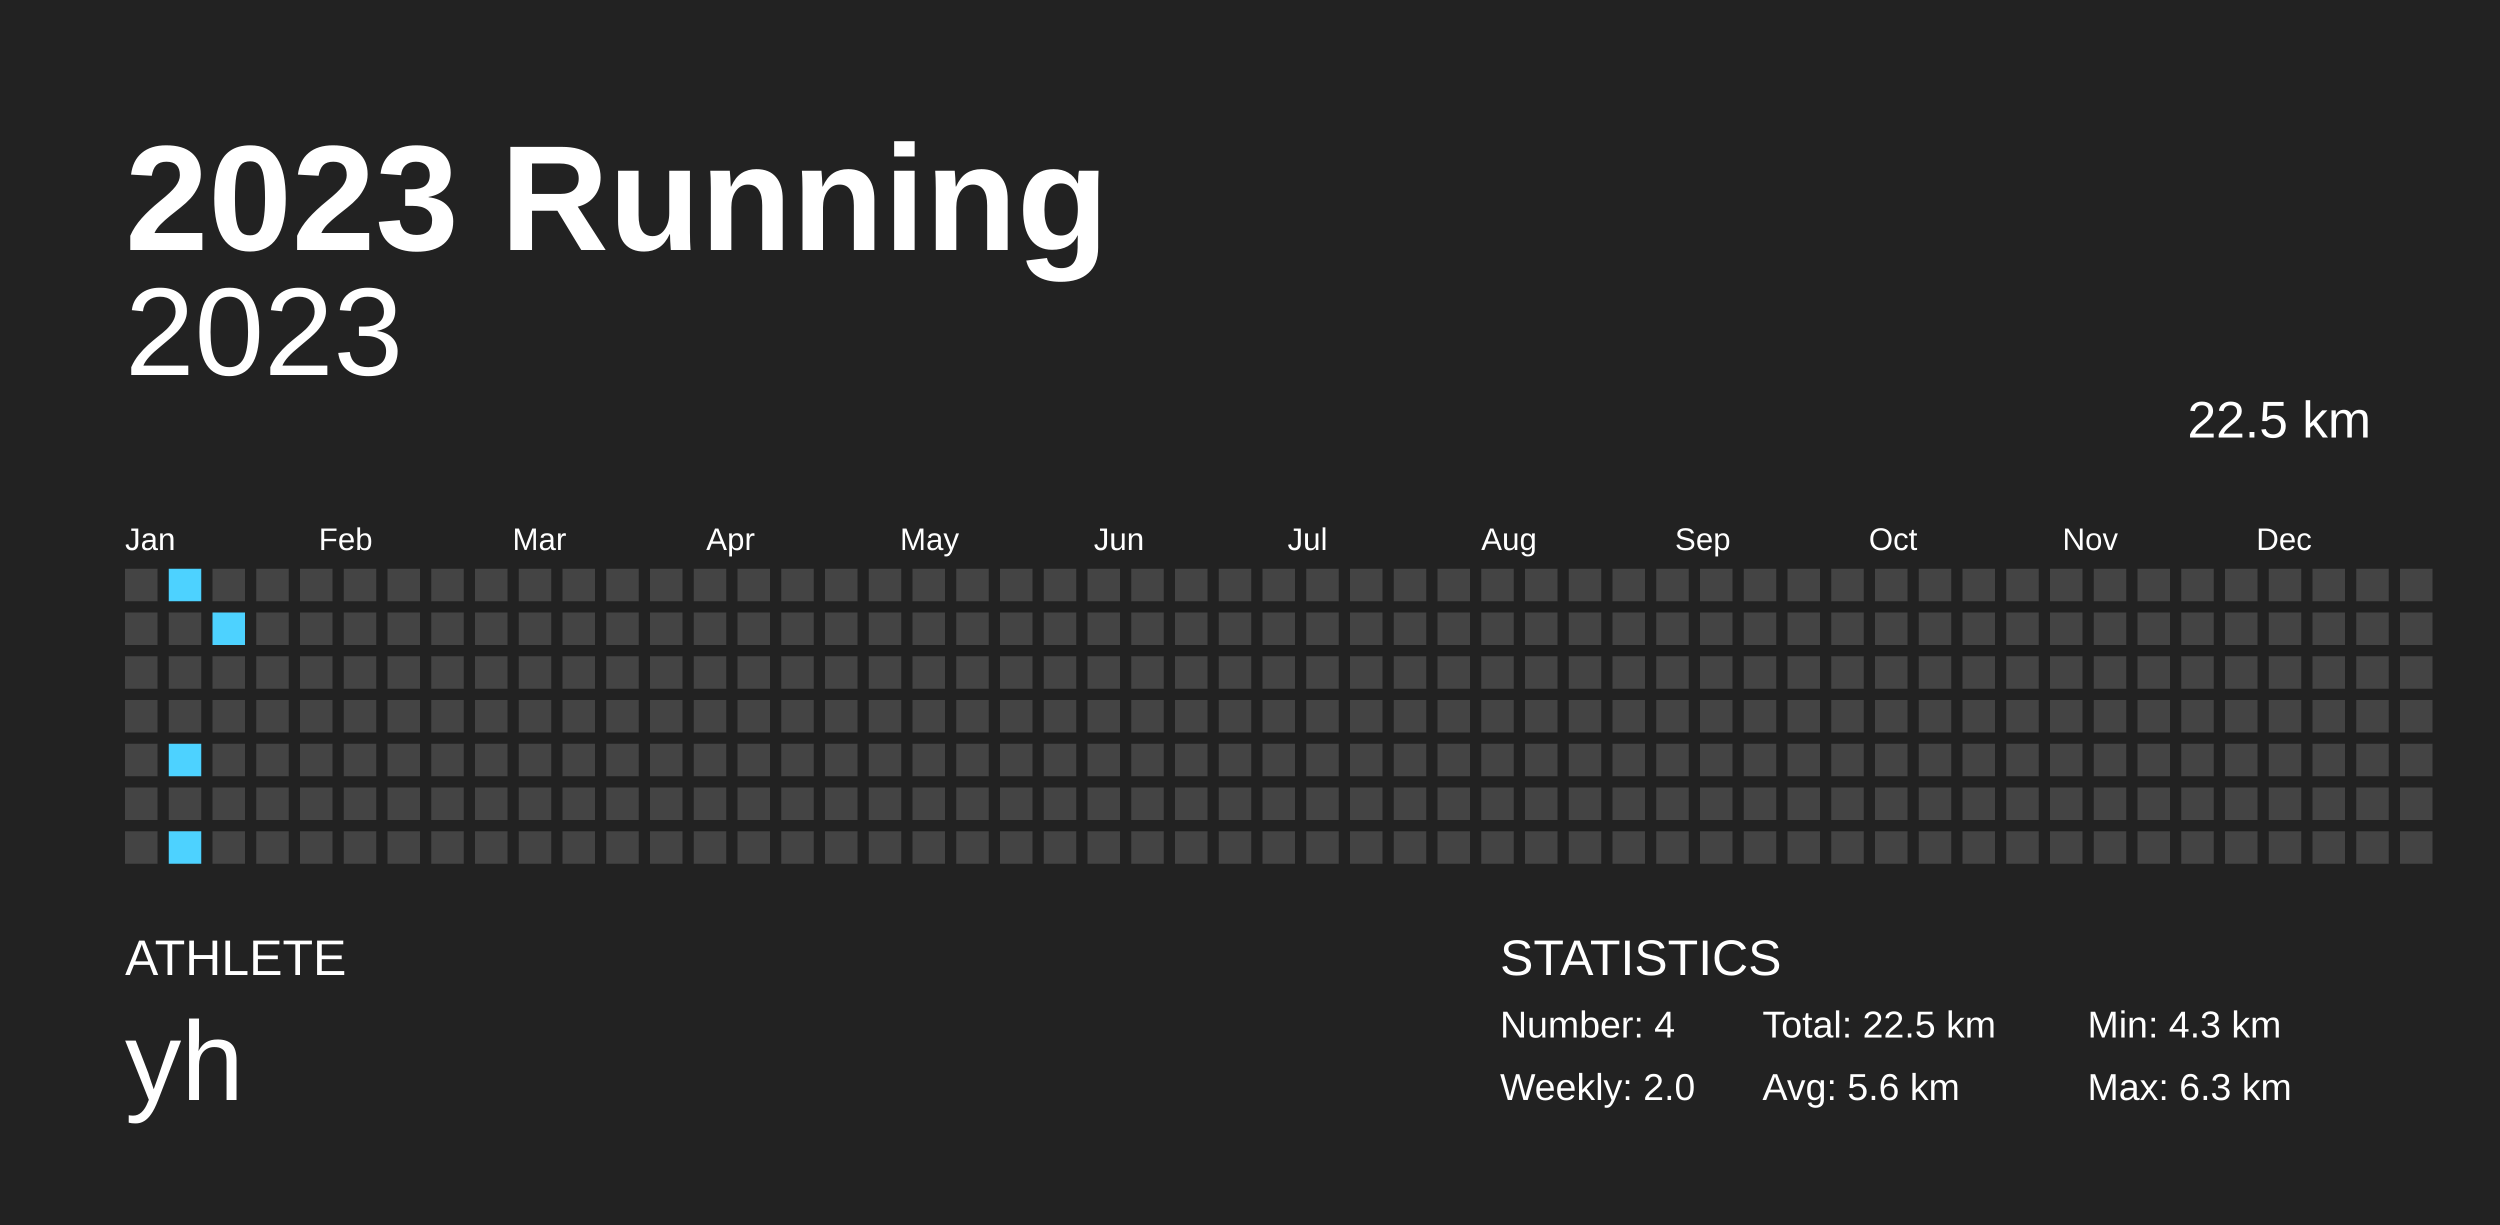
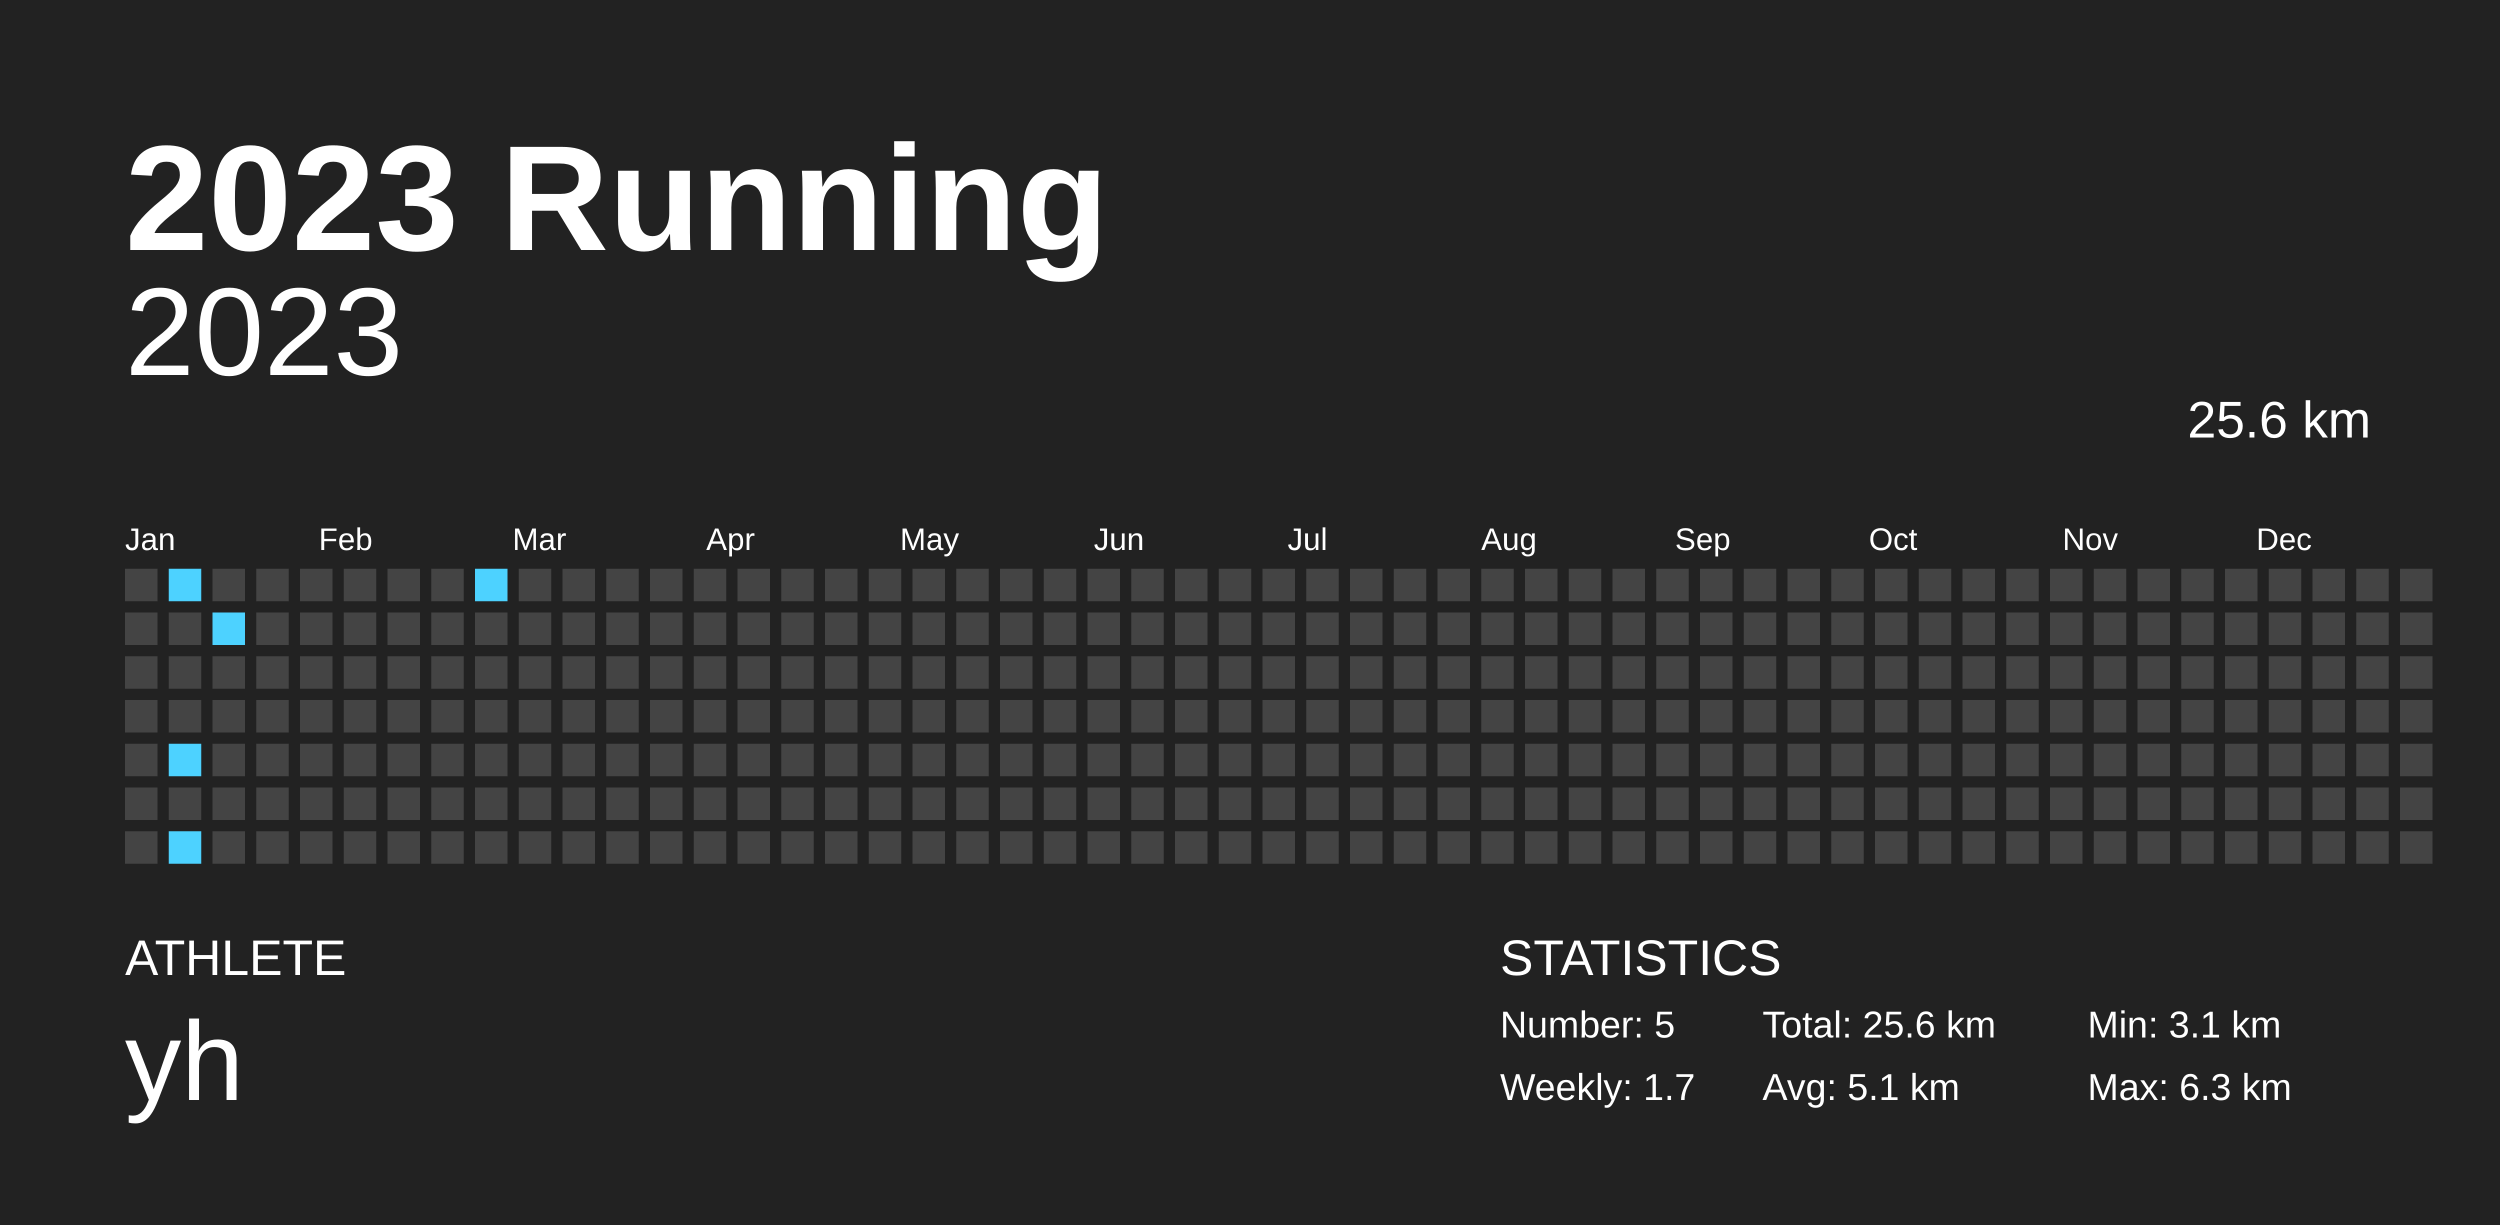
<svg xmlns="http://www.w3.org/2000/svg" baseProfile="full" height="98mm" version="1.1" viewBox="0,0,200,98" width="200mm">
  <defs />
  <rect fill="#222222" height="98" width="200" x="0" y="0" />
  <text fill="#FFFFFF" style="font-size:12px; font-family:Arial; font-weight:bold;" x="10" y="20">2023 Running</text>
  <text fill="#FFFFFF" style="font-size:4px; font-family:Arial" x="10" y="78">ATHLETE</text>
  <text fill="#FFFFFF" style="font-size:9px; font-family:Arial" x="10" y="88">yh</text>
  <text fill="#FFFFFF" style="font-size:4px; font-family:Arial" x="120" y="78">STATISTICS</text>
-   <text fill="#FFFFFF" style="font-size:3px; font-family:Arial" x="120" y="83">Number: 4</text>
-   <text fill="#FFFFFF" style="font-size:3px; font-family:Arial" x="120" y="88">Weekly: 2.0</text>
-   <text fill="#FFFFFF" style="font-size:3px; font-family:Arial" x="141" y="83">Total: 22.5 km</text>
-   <text fill="#FFFFFF" style="font-size:3px; font-family:Arial" x="141" y="88">Avg: 5.6 km</text>
-   <text fill="#FFFFFF" style="font-size:3px; font-family:Arial" x="167" y="83">Min: 4.3 km</text>
+   <text fill="#FFFFFF" style="font-size:3px; font-family:Arial" x="120" y="83">Number: 5</text>
+   <text fill="#FFFFFF" style="font-size:3px; font-family:Arial" x="120" y="88">Weekly: 1.7</text>
+   <text fill="#FFFFFF" style="font-size:3px; font-family:Arial" x="141" y="83">Total: 25.6 km</text>
+   <text fill="#FFFFFF" style="font-size:3px; font-family:Arial" x="141" y="88">Avg: 5.1 km</text>
+   <text fill="#FFFFFF" style="font-size:3px; font-family:Arial" x="167" y="83">Min: 3.1 km</text>
  <text fill="#FFFFFF" style="font-size:3px; font-family:Arial" x="167" y="88">Max: 6.3 km</text>
  <text alignment-baseline="hanging" fill="#FFFFFF" style="font-size:10.0px; font-family:Arial;" x="10" y="30">2023</text>
-   <text alignment-baseline="hanging" fill="#FFFFFF" style="font-size:4.125px; font-family:Arial;" x="175" y="35">22.5 km</text>
+   <text alignment-baseline="hanging" fill="#FFFFFF" style="font-size:4.125px; font-family:Arial;" x="175" y="35">25.6 km</text>
  <text fill="#FFFFFF" style="font-size:2.5px; font-family:Arial" x="10.0" y="44">Jan</text>
  <text fill="#FFFFFF" style="font-size:2.5px; font-family:Arial" x="25.5" y="44">Feb</text>
  <text fill="#FFFFFF" style="font-size:2.5px; font-family:Arial" x="41.0" y="44">Mar</text>
  <text fill="#FFFFFF" style="font-size:2.5px; font-family:Arial" x="56.5" y="44">Apr</text>
  <text fill="#FFFFFF" style="font-size:2.5px; font-family:Arial" x="72.0" y="44">May</text>
  <text fill="#FFFFFF" style="font-size:2.5px; font-family:Arial" x="87.5" y="44">Jun</text>
  <text fill="#FFFFFF" style="font-size:2.5px; font-family:Arial" x="103.0" y="44">Jul</text>
  <text fill="#FFFFFF" style="font-size:2.5px; font-family:Arial" x="118.5" y="44">Aug</text>
  <text fill="#FFFFFF" style="font-size:2.5px; font-family:Arial" x="134.0" y="44">Sep</text>
  <text fill="#FFFFFF" style="font-size:2.5px; font-family:Arial" x="149.5" y="44">Oct</text>
  <text fill="#FFFFFF" style="font-size:2.5px; font-family:Arial" x="165.0" y="44">Nov</text>
  <text fill="#FFFFFF" style="font-size:2.5px; font-family:Arial" x="180.5" y="44">Dec</text>
  <rect fill="#444444" height="2.6" width="2.6" x="10.0" y="45.5" />
  <rect fill="#444444" height="2.6" width="2.6" x="10.0" y="49.0" />
  <rect fill="#444444" height="2.6" width="2.6" x="10.0" y="52.5" />
  <rect fill="#444444" height="2.6" width="2.6" x="10.0" y="56.0" />
  <rect fill="#444444" height="2.6" width="2.6" x="10.0" y="59.5" />
  <rect fill="#444444" height="2.6" width="2.6" x="10.0" y="63.0" />
  <rect fill="#444444" height="2.6" width="2.6" x="10.0" y="66.5" />
  <rect fill="#4dd2ff" height="2.6" width="2.6" x="13.5" y="45.5" />
  <rect fill="#444444" height="2.6" width="2.6" x="13.5" y="49.0" />
  <rect fill="#444444" height="2.6" width="2.6" x="13.5" y="52.5" />
  <rect fill="#444444" height="2.6" width="2.6" x="13.5" y="56.0" />
  <rect fill="#4dd2ff" height="2.6" width="2.6" x="13.5" y="59.5" />
  <rect fill="#444444" height="2.6" width="2.6" x="13.5" y="63.0" />
  <rect fill="#4dd2ff" height="2.6" width="2.6" x="13.5" y="66.5" />
  <rect fill="#444444" height="2.6" width="2.6" x="17.0" y="45.5" />
  <rect fill="#4dd2ff" height="2.6" width="2.6" x="17.0" y="49.0" />
  <rect fill="#444444" height="2.6" width="2.6" x="17.0" y="52.5" />
  <rect fill="#444444" height="2.6" width="2.6" x="17.0" y="56.0" />
  <rect fill="#444444" height="2.6" width="2.6" x="17.0" y="59.5" />
  <rect fill="#444444" height="2.6" width="2.6" x="17.0" y="63.0" />
  <rect fill="#444444" height="2.6" width="2.6" x="17.0" y="66.5" />
  <rect fill="#444444" height="2.6" width="2.6" x="20.5" y="45.5" />
  <rect fill="#444444" height="2.6" width="2.6" x="20.5" y="49.0" />
  <rect fill="#444444" height="2.6" width="2.6" x="20.5" y="52.5" />
  <rect fill="#444444" height="2.6" width="2.6" x="20.5" y="56.0" />
  <rect fill="#444444" height="2.6" width="2.6" x="20.5" y="59.5" />
  <rect fill="#444444" height="2.6" width="2.6" x="20.5" y="63.0" />
  <rect fill="#444444" height="2.6" width="2.6" x="20.5" y="66.5" />
  <rect fill="#444444" height="2.6" width="2.6" x="24.0" y="45.5" />
  <rect fill="#444444" height="2.6" width="2.6" x="24.0" y="49.0" />
  <rect fill="#444444" height="2.6" width="2.6" x="24.0" y="52.5" />
  <rect fill="#444444" height="2.6" width="2.6" x="24.0" y="56.0" />
  <rect fill="#444444" height="2.6" width="2.6" x="24.0" y="59.5" />
  <rect fill="#444444" height="2.6" width="2.6" x="24.0" y="63.0" />
  <rect fill="#444444" height="2.6" width="2.6" x="24.0" y="66.5" />
  <rect fill="#444444" height="2.6" width="2.6" x="27.5" y="45.5" />
  <rect fill="#444444" height="2.6" width="2.6" x="27.5" y="49.0" />
  <rect fill="#444444" height="2.6" width="2.6" x="27.5" y="52.5" />
  <rect fill="#444444" height="2.6" width="2.6" x="27.5" y="56.0" />
  <rect fill="#444444" height="2.6" width="2.6" x="27.5" y="59.5" />
  <rect fill="#444444" height="2.6" width="2.6" x="27.5" y="63.0" />
  <rect fill="#444444" height="2.6" width="2.6" x="27.5" y="66.5" />
  <rect fill="#444444" height="2.6" width="2.6" x="31.0" y="45.5" />
  <rect fill="#444444" height="2.6" width="2.6" x="31.0" y="49.0" />
  <rect fill="#444444" height="2.6" width="2.6" x="31.0" y="52.5" />
  <rect fill="#444444" height="2.6" width="2.6" x="31.0" y="56.0" />
  <rect fill="#444444" height="2.6" width="2.6" x="31.0" y="59.5" />
  <rect fill="#444444" height="2.6" width="2.6" x="31.0" y="63.0" />
  <rect fill="#444444" height="2.6" width="2.6" x="31.0" y="66.5" />
  <rect fill="#444444" height="2.6" width="2.6" x="34.5" y="45.5" />
  <rect fill="#444444" height="2.6" width="2.6" x="34.5" y="49.0" />
  <rect fill="#444444" height="2.6" width="2.6" x="34.5" y="52.5" />
  <rect fill="#444444" height="2.6" width="2.6" x="34.5" y="56.0" />
  <rect fill="#444444" height="2.6" width="2.6" x="34.5" y="59.5" />
  <rect fill="#444444" height="2.6" width="2.6" x="34.5" y="63.0" />
  <rect fill="#444444" height="2.6" width="2.6" x="34.5" y="66.5" />
-   <rect fill="#444444" height="2.6" width="2.6" x="38.0" y="45.5" />
+   <rect fill="#4dd2ff" height="2.6" width="2.6" x="38.0" y="45.5" />
  <rect fill="#444444" height="2.6" width="2.6" x="38.0" y="49.0" />
  <rect fill="#444444" height="2.6" width="2.6" x="38.0" y="52.5" />
  <rect fill="#444444" height="2.6" width="2.6" x="38.0" y="56.0" />
  <rect fill="#444444" height="2.6" width="2.6" x="38.0" y="59.5" />
  <rect fill="#444444" height="2.6" width="2.6" x="38.0" y="63.0" />
  <rect fill="#444444" height="2.6" width="2.6" x="38.0" y="66.5" />
  <rect fill="#444444" height="2.6" width="2.6" x="41.5" y="45.5" />
  <rect fill="#444444" height="2.6" width="2.6" x="41.5" y="49.0" />
  <rect fill="#444444" height="2.6" width="2.6" x="41.5" y="52.5" />
  <rect fill="#444444" height="2.6" width="2.6" x="41.5" y="56.0" />
  <rect fill="#444444" height="2.6" width="2.6" x="41.5" y="59.5" />
  <rect fill="#444444" height="2.6" width="2.6" x="41.5" y="63.0" />
  <rect fill="#444444" height="2.6" width="2.6" x="41.5" y="66.5" />
  <rect fill="#444444" height="2.6" width="2.6" x="45.0" y="45.5" />
  <rect fill="#444444" height="2.6" width="2.6" x="45.0" y="49.0" />
  <rect fill="#444444" height="2.6" width="2.6" x="45.0" y="52.5" />
  <rect fill="#444444" height="2.6" width="2.6" x="45.0" y="56.0" />
  <rect fill="#444444" height="2.6" width="2.6" x="45.0" y="59.5" />
  <rect fill="#444444" height="2.6" width="2.6" x="45.0" y="63.0" />
  <rect fill="#444444" height="2.6" width="2.6" x="45.0" y="66.5" />
  <rect fill="#444444" height="2.6" width="2.6" x="48.5" y="45.5" />
  <rect fill="#444444" height="2.6" width="2.6" x="48.5" y="49.0" />
  <rect fill="#444444" height="2.6" width="2.6" x="48.5" y="52.5" />
  <rect fill="#444444" height="2.6" width="2.6" x="48.5" y="56.0" />
  <rect fill="#444444" height="2.6" width="2.6" x="48.5" y="59.5" />
  <rect fill="#444444" height="2.6" width="2.6" x="48.5" y="63.0" />
  <rect fill="#444444" height="2.6" width="2.6" x="48.5" y="66.5" />
  <rect fill="#444444" height="2.6" width="2.6" x="52.0" y="45.5" />
  <rect fill="#444444" height="2.6" width="2.6" x="52.0" y="49.0" />
  <rect fill="#444444" height="2.6" width="2.6" x="52.0" y="52.5" />
  <rect fill="#444444" height="2.6" width="2.6" x="52.0" y="56.0" />
  <rect fill="#444444" height="2.6" width="2.6" x="52.0" y="59.5" />
  <rect fill="#444444" height="2.6" width="2.6" x="52.0" y="63.0" />
  <rect fill="#444444" height="2.6" width="2.6" x="52.0" y="66.5" />
  <rect fill="#444444" height="2.6" width="2.6" x="55.5" y="45.5" />
  <rect fill="#444444" height="2.6" width="2.6" x="55.5" y="49.0" />
  <rect fill="#444444" height="2.6" width="2.6" x="55.5" y="52.5" />
  <rect fill="#444444" height="2.6" width="2.6" x="55.5" y="56.0" />
  <rect fill="#444444" height="2.6" width="2.6" x="55.5" y="59.5" />
  <rect fill="#444444" height="2.6" width="2.6" x="55.5" y="63.0" />
  <rect fill="#444444" height="2.6" width="2.6" x="55.5" y="66.5" />
  <rect fill="#444444" height="2.6" width="2.6" x="59.0" y="45.5" />
  <rect fill="#444444" height="2.6" width="2.6" x="59.0" y="49.0" />
  <rect fill="#444444" height="2.6" width="2.6" x="59.0" y="52.5" />
  <rect fill="#444444" height="2.6" width="2.6" x="59.0" y="56.0" />
  <rect fill="#444444" height="2.6" width="2.6" x="59.0" y="59.5" />
  <rect fill="#444444" height="2.6" width="2.6" x="59.0" y="63.0" />
  <rect fill="#444444" height="2.6" width="2.6" x="59.0" y="66.5" />
  <rect fill="#444444" height="2.6" width="2.6" x="62.5" y="45.5" />
  <rect fill="#444444" height="2.6" width="2.6" x="62.5" y="49.0" />
  <rect fill="#444444" height="2.6" width="2.6" x="62.5" y="52.5" />
  <rect fill="#444444" height="2.6" width="2.6" x="62.5" y="56.0" />
  <rect fill="#444444" height="2.6" width="2.6" x="62.5" y="59.5" />
  <rect fill="#444444" height="2.6" width="2.6" x="62.5" y="63.0" />
  <rect fill="#444444" height="2.6" width="2.6" x="62.5" y="66.5" />
  <rect fill="#444444" height="2.6" width="2.6" x="66.0" y="45.5" />
  <rect fill="#444444" height="2.6" width="2.6" x="66.0" y="49.0" />
  <rect fill="#444444" height="2.6" width="2.6" x="66.0" y="52.5" />
  <rect fill="#444444" height="2.6" width="2.6" x="66.0" y="56.0" />
  <rect fill="#444444" height="2.6" width="2.6" x="66.0" y="59.5" />
  <rect fill="#444444" height="2.6" width="2.6" x="66.0" y="63.0" />
  <rect fill="#444444" height="2.6" width="2.6" x="66.0" y="66.5" />
  <rect fill="#444444" height="2.6" width="2.6" x="69.5" y="45.5" />
  <rect fill="#444444" height="2.6" width="2.6" x="69.5" y="49.0" />
  <rect fill="#444444" height="2.6" width="2.6" x="69.5" y="52.5" />
  <rect fill="#444444" height="2.6" width="2.6" x="69.5" y="56.0" />
  <rect fill="#444444" height="2.6" width="2.6" x="69.5" y="59.5" />
  <rect fill="#444444" height="2.6" width="2.6" x="69.5" y="63.0" />
  <rect fill="#444444" height="2.6" width="2.6" x="69.5" y="66.5" />
  <rect fill="#444444" height="2.6" width="2.6" x="73.0" y="45.5" />
  <rect fill="#444444" height="2.6" width="2.6" x="73.0" y="49.0" />
  <rect fill="#444444" height="2.6" width="2.6" x="73.0" y="52.5" />
  <rect fill="#444444" height="2.6" width="2.6" x="73.0" y="56.0" />
  <rect fill="#444444" height="2.6" width="2.6" x="73.0" y="59.5" />
  <rect fill="#444444" height="2.6" width="2.6" x="73.0" y="63.0" />
  <rect fill="#444444" height="2.6" width="2.6" x="73.0" y="66.5" />
  <rect fill="#444444" height="2.6" width="2.6" x="76.5" y="45.5" />
  <rect fill="#444444" height="2.6" width="2.6" x="76.5" y="49.0" />
  <rect fill="#444444" height="2.6" width="2.6" x="76.5" y="52.5" />
  <rect fill="#444444" height="2.6" width="2.6" x="76.5" y="56.0" />
  <rect fill="#444444" height="2.6" width="2.6" x="76.5" y="59.5" />
  <rect fill="#444444" height="2.6" width="2.6" x="76.5" y="63.0" />
  <rect fill="#444444" height="2.6" width="2.6" x="76.5" y="66.5" />
  <rect fill="#444444" height="2.6" width="2.6" x="80.0" y="45.5" />
  <rect fill="#444444" height="2.6" width="2.6" x="80.0" y="49.0" />
  <rect fill="#444444" height="2.6" width="2.6" x="80.0" y="52.5" />
  <rect fill="#444444" height="2.6" width="2.6" x="80.0" y="56.0" />
  <rect fill="#444444" height="2.6" width="2.6" x="80.0" y="59.5" />
  <rect fill="#444444" height="2.6" width="2.6" x="80.0" y="63.0" />
  <rect fill="#444444" height="2.6" width="2.6" x="80.0" y="66.5" />
  <rect fill="#444444" height="2.6" width="2.6" x="83.5" y="45.5" />
  <rect fill="#444444" height="2.6" width="2.6" x="83.5" y="49.0" />
  <rect fill="#444444" height="2.6" width="2.6" x="83.5" y="52.5" />
  <rect fill="#444444" height="2.6" width="2.6" x="83.5" y="56.0" />
  <rect fill="#444444" height="2.6" width="2.6" x="83.5" y="59.5" />
  <rect fill="#444444" height="2.6" width="2.6" x="83.5" y="63.0" />
  <rect fill="#444444" height="2.6" width="2.6" x="83.5" y="66.5" />
  <rect fill="#444444" height="2.6" width="2.6" x="87.0" y="45.5" />
  <rect fill="#444444" height="2.6" width="2.6" x="87.0" y="49.0" />
  <rect fill="#444444" height="2.6" width="2.6" x="87.0" y="52.5" />
  <rect fill="#444444" height="2.6" width="2.6" x="87.0" y="56.0" />
  <rect fill="#444444" height="2.6" width="2.6" x="87.0" y="59.5" />
  <rect fill="#444444" height="2.6" width="2.6" x="87.0" y="63.0" />
  <rect fill="#444444" height="2.6" width="2.6" x="87.0" y="66.5" />
  <rect fill="#444444" height="2.6" width="2.6" x="90.5" y="45.5" />
  <rect fill="#444444" height="2.6" width="2.6" x="90.5" y="49.0" />
  <rect fill="#444444" height="2.6" width="2.6" x="90.5" y="52.5" />
  <rect fill="#444444" height="2.6" width="2.6" x="90.5" y="56.0" />
  <rect fill="#444444" height="2.6" width="2.6" x="90.5" y="59.5" />
  <rect fill="#444444" height="2.6" width="2.6" x="90.5" y="63.0" />
  <rect fill="#444444" height="2.6" width="2.6" x="90.5" y="66.5" />
  <rect fill="#444444" height="2.6" width="2.6" x="94.0" y="45.5" />
  <rect fill="#444444" height="2.6" width="2.6" x="94.0" y="49.0" />
  <rect fill="#444444" height="2.6" width="2.6" x="94.0" y="52.5" />
  <rect fill="#444444" height="2.6" width="2.6" x="94.0" y="56.0" />
  <rect fill="#444444" height="2.6" width="2.6" x="94.0" y="59.5" />
  <rect fill="#444444" height="2.6" width="2.6" x="94.0" y="63.0" />
  <rect fill="#444444" height="2.6" width="2.6" x="94.0" y="66.5" />
  <rect fill="#444444" height="2.6" width="2.6" x="97.5" y="45.5" />
  <rect fill="#444444" height="2.6" width="2.6" x="97.5" y="49.0" />
  <rect fill="#444444" height="2.6" width="2.6" x="97.5" y="52.5" />
  <rect fill="#444444" height="2.6" width="2.6" x="97.5" y="56.0" />
  <rect fill="#444444" height="2.6" width="2.6" x="97.5" y="59.5" />
  <rect fill="#444444" height="2.6" width="2.6" x="97.5" y="63.0" />
  <rect fill="#444444" height="2.6" width="2.6" x="97.5" y="66.5" />
  <rect fill="#444444" height="2.6" width="2.6" x="101.0" y="45.5" />
  <rect fill="#444444" height="2.6" width="2.6" x="101.0" y="49.0" />
  <rect fill="#444444" height="2.6" width="2.6" x="101.0" y="52.5" />
  <rect fill="#444444" height="2.6" width="2.6" x="101.0" y="56.0" />
  <rect fill="#444444" height="2.6" width="2.6" x="101.0" y="59.5" />
  <rect fill="#444444" height="2.6" width="2.6" x="101.0" y="63.0" />
  <rect fill="#444444" height="2.6" width="2.6" x="101.0" y="66.5" />
  <rect fill="#444444" height="2.6" width="2.6" x="104.5" y="45.5" />
  <rect fill="#444444" height="2.6" width="2.6" x="104.5" y="49.0" />
  <rect fill="#444444" height="2.6" width="2.6" x="104.5" y="52.5" />
  <rect fill="#444444" height="2.6" width="2.6" x="104.5" y="56.0" />
  <rect fill="#444444" height="2.6" width="2.6" x="104.5" y="59.5" />
  <rect fill="#444444" height="2.6" width="2.6" x="104.5" y="63.0" />
  <rect fill="#444444" height="2.6" width="2.6" x="104.5" y="66.5" />
  <rect fill="#444444" height="2.6" width="2.6" x="108.0" y="45.5" />
  <rect fill="#444444" height="2.6" width="2.6" x="108.0" y="49.0" />
  <rect fill="#444444" height="2.6" width="2.6" x="108.0" y="52.5" />
  <rect fill="#444444" height="2.6" width="2.6" x="108.0" y="56.0" />
  <rect fill="#444444" height="2.6" width="2.6" x="108.0" y="59.5" />
  <rect fill="#444444" height="2.6" width="2.6" x="108.0" y="63.0" />
  <rect fill="#444444" height="2.6" width="2.6" x="108.0" y="66.5" />
  <rect fill="#444444" height="2.6" width="2.6" x="111.5" y="45.5" />
  <rect fill="#444444" height="2.6" width="2.6" x="111.5" y="49.0" />
  <rect fill="#444444" height="2.6" width="2.6" x="111.5" y="52.5" />
  <rect fill="#444444" height="2.6" width="2.6" x="111.5" y="56.0" />
  <rect fill="#444444" height="2.6" width="2.6" x="111.5" y="59.5" />
  <rect fill="#444444" height="2.6" width="2.6" x="111.5" y="63.0" />
  <rect fill="#444444" height="2.6" width="2.6" x="111.5" y="66.5" />
  <rect fill="#444444" height="2.6" width="2.6" x="115.0" y="45.5" />
  <rect fill="#444444" height="2.6" width="2.6" x="115.0" y="49.0" />
  <rect fill="#444444" height="2.6" width="2.6" x="115.0" y="52.5" />
  <rect fill="#444444" height="2.6" width="2.6" x="115.0" y="56.0" />
  <rect fill="#444444" height="2.6" width="2.6" x="115.0" y="59.5" />
  <rect fill="#444444" height="2.6" width="2.6" x="115.0" y="63.0" />
  <rect fill="#444444" height="2.6" width="2.6" x="115.0" y="66.5" />
  <rect fill="#444444" height="2.6" width="2.6" x="118.5" y="45.5" />
  <rect fill="#444444" height="2.6" width="2.6" x="118.5" y="49.0" />
  <rect fill="#444444" height="2.6" width="2.6" x="118.5" y="52.5" />
  <rect fill="#444444" height="2.6" width="2.6" x="118.5" y="56.0" />
  <rect fill="#444444" height="2.6" width="2.6" x="118.5" y="59.5" />
  <rect fill="#444444" height="2.6" width="2.6" x="118.5" y="63.0" />
  <rect fill="#444444" height="2.6" width="2.6" x="118.5" y="66.5" />
  <rect fill="#444444" height="2.6" width="2.6" x="122.0" y="45.5" />
  <rect fill="#444444" height="2.6" width="2.6" x="122.0" y="49.0" />
  <rect fill="#444444" height="2.6" width="2.6" x="122.0" y="52.5" />
  <rect fill="#444444" height="2.6" width="2.6" x="122.0" y="56.0" />
  <rect fill="#444444" height="2.6" width="2.6" x="122.0" y="59.5" />
  <rect fill="#444444" height="2.6" width="2.6" x="122.0" y="63.0" />
  <rect fill="#444444" height="2.6" width="2.6" x="122.0" y="66.5" />
  <rect fill="#444444" height="2.6" width="2.6" x="125.5" y="45.5" />
  <rect fill="#444444" height="2.6" width="2.6" x="125.5" y="49.0" />
  <rect fill="#444444" height="2.6" width="2.6" x="125.5" y="52.5" />
  <rect fill="#444444" height="2.6" width="2.6" x="125.5" y="56.0" />
  <rect fill="#444444" height="2.6" width="2.6" x="125.5" y="59.5" />
  <rect fill="#444444" height="2.6" width="2.6" x="125.5" y="63.0" />
  <rect fill="#444444" height="2.6" width="2.6" x="125.5" y="66.5" />
  <rect fill="#444444" height="2.6" width="2.6" x="129.0" y="45.5" />
  <rect fill="#444444" height="2.6" width="2.6" x="129.0" y="49.0" />
  <rect fill="#444444" height="2.6" width="2.6" x="129.0" y="52.5" />
  <rect fill="#444444" height="2.6" width="2.6" x="129.0" y="56.0" />
  <rect fill="#444444" height="2.6" width="2.6" x="129.0" y="59.5" />
  <rect fill="#444444" height="2.6" width="2.6" x="129.0" y="63.0" />
  <rect fill="#444444" height="2.6" width="2.6" x="129.0" y="66.5" />
  <rect fill="#444444" height="2.6" width="2.6" x="132.5" y="45.5" />
  <rect fill="#444444" height="2.6" width="2.6" x="132.5" y="49.0" />
  <rect fill="#444444" height="2.6" width="2.6" x="132.5" y="52.5" />
  <rect fill="#444444" height="2.6" width="2.6" x="132.5" y="56.0" />
  <rect fill="#444444" height="2.6" width="2.6" x="132.5" y="59.5" />
  <rect fill="#444444" height="2.6" width="2.6" x="132.5" y="63.0" />
  <rect fill="#444444" height="2.6" width="2.6" x="132.5" y="66.5" />
  <rect fill="#444444" height="2.6" width="2.6" x="136.0" y="45.5" />
  <rect fill="#444444" height="2.6" width="2.6" x="136.0" y="49.0" />
  <rect fill="#444444" height="2.6" width="2.6" x="136.0" y="52.5" />
  <rect fill="#444444" height="2.6" width="2.6" x="136.0" y="56.0" />
  <rect fill="#444444" height="2.6" width="2.6" x="136.0" y="59.5" />
  <rect fill="#444444" height="2.6" width="2.6" x="136.0" y="63.0" />
  <rect fill="#444444" height="2.6" width="2.6" x="136.0" y="66.5" />
  <rect fill="#444444" height="2.6" width="2.6" x="139.5" y="45.5" />
  <rect fill="#444444" height="2.6" width="2.6" x="139.5" y="49.0" />
  <rect fill="#444444" height="2.6" width="2.6" x="139.5" y="52.5" />
  <rect fill="#444444" height="2.6" width="2.6" x="139.5" y="56.0" />
  <rect fill="#444444" height="2.6" width="2.6" x="139.5" y="59.5" />
  <rect fill="#444444" height="2.6" width="2.6" x="139.5" y="63.0" />
  <rect fill="#444444" height="2.6" width="2.6" x="139.5" y="66.5" />
  <rect fill="#444444" height="2.6" width="2.6" x="143.0" y="45.5" />
  <rect fill="#444444" height="2.6" width="2.6" x="143.0" y="49.0" />
  <rect fill="#444444" height="2.6" width="2.6" x="143.0" y="52.5" />
  <rect fill="#444444" height="2.6" width="2.6" x="143.0" y="56.0" />
  <rect fill="#444444" height="2.6" width="2.6" x="143.0" y="59.5" />
  <rect fill="#444444" height="2.6" width="2.6" x="143.0" y="63.0" />
  <rect fill="#444444" height="2.6" width="2.6" x="143.0" y="66.5" />
  <rect fill="#444444" height="2.6" width="2.6" x="146.5" y="45.5" />
  <rect fill="#444444" height="2.6" width="2.6" x="146.5" y="49.0" />
  <rect fill="#444444" height="2.6" width="2.6" x="146.5" y="52.5" />
  <rect fill="#444444" height="2.6" width="2.6" x="146.5" y="56.0" />
  <rect fill="#444444" height="2.6" width="2.6" x="146.5" y="59.5" />
  <rect fill="#444444" height="2.6" width="2.6" x="146.5" y="63.0" />
  <rect fill="#444444" height="2.6" width="2.6" x="146.5" y="66.5" />
  <rect fill="#444444" height="2.6" width="2.6" x="150.0" y="45.5" />
  <rect fill="#444444" height="2.6" width="2.6" x="150.0" y="49.0" />
  <rect fill="#444444" height="2.6" width="2.6" x="150.0" y="52.5" />
  <rect fill="#444444" height="2.6" width="2.6" x="150.0" y="56.0" />
  <rect fill="#444444" height="2.6" width="2.6" x="150.0" y="59.5" />
  <rect fill="#444444" height="2.6" width="2.6" x="150.0" y="63.0" />
  <rect fill="#444444" height="2.6" width="2.6" x="150.0" y="66.5" />
  <rect fill="#444444" height="2.6" width="2.6" x="153.5" y="45.5" />
  <rect fill="#444444" height="2.6" width="2.6" x="153.5" y="49.0" />
  <rect fill="#444444" height="2.6" width="2.6" x="153.5" y="52.5" />
  <rect fill="#444444" height="2.6" width="2.6" x="153.5" y="56.0" />
  <rect fill="#444444" height="2.6" width="2.6" x="153.5" y="59.5" />
  <rect fill="#444444" height="2.6" width="2.6" x="153.5" y="63.0" />
  <rect fill="#444444" height="2.6" width="2.6" x="153.5" y="66.5" />
  <rect fill="#444444" height="2.6" width="2.6" x="157.0" y="45.5" />
  <rect fill="#444444" height="2.6" width="2.6" x="157.0" y="49.0" />
  <rect fill="#444444" height="2.6" width="2.6" x="157.0" y="52.5" />
  <rect fill="#444444" height="2.6" width="2.6" x="157.0" y="56.0" />
  <rect fill="#444444" height="2.6" width="2.6" x="157.0" y="59.5" />
  <rect fill="#444444" height="2.6" width="2.6" x="157.0" y="63.0" />
  <rect fill="#444444" height="2.6" width="2.6" x="157.0" y="66.5" />
  <rect fill="#444444" height="2.6" width="2.6" x="160.5" y="45.5" />
  <rect fill="#444444" height="2.6" width="2.6" x="160.5" y="49.0" />
  <rect fill="#444444" height="2.6" width="2.6" x="160.5" y="52.5" />
  <rect fill="#444444" height="2.6" width="2.6" x="160.5" y="56.0" />
  <rect fill="#444444" height="2.6" width="2.6" x="160.5" y="59.5" />
  <rect fill="#444444" height="2.6" width="2.6" x="160.5" y="63.0" />
  <rect fill="#444444" height="2.6" width="2.6" x="160.5" y="66.5" />
  <rect fill="#444444" height="2.6" width="2.6" x="164.0" y="45.5" />
  <rect fill="#444444" height="2.6" width="2.6" x="164.0" y="49.0" />
  <rect fill="#444444" height="2.6" width="2.6" x="164.0" y="52.5" />
  <rect fill="#444444" height="2.6" width="2.6" x="164.0" y="56.0" />
  <rect fill="#444444" height="2.6" width="2.6" x="164.0" y="59.5" />
  <rect fill="#444444" height="2.6" width="2.6" x="164.0" y="63.0" />
  <rect fill="#444444" height="2.6" width="2.6" x="164.0" y="66.5" />
  <rect fill="#444444" height="2.6" width="2.6" x="167.5" y="45.5" />
  <rect fill="#444444" height="2.6" width="2.6" x="167.5" y="49.0" />
  <rect fill="#444444" height="2.6" width="2.6" x="167.5" y="52.5" />
  <rect fill="#444444" height="2.6" width="2.6" x="167.5" y="56.0" />
  <rect fill="#444444" height="2.6" width="2.6" x="167.5" y="59.5" />
  <rect fill="#444444" height="2.6" width="2.6" x="167.5" y="63.0" />
  <rect fill="#444444" height="2.6" width="2.6" x="167.5" y="66.5" />
  <rect fill="#444444" height="2.6" width="2.6" x="171.0" y="45.5" />
  <rect fill="#444444" height="2.6" width="2.6" x="171.0" y="49.0" />
  <rect fill="#444444" height="2.6" width="2.6" x="171.0" y="52.5" />
  <rect fill="#444444" height="2.6" width="2.6" x="171.0" y="56.0" />
  <rect fill="#444444" height="2.6" width="2.6" x="171.0" y="59.5" />
  <rect fill="#444444" height="2.6" width="2.6" x="171.0" y="63.0" />
  <rect fill="#444444" height="2.6" width="2.6" x="171.0" y="66.5" />
  <rect fill="#444444" height="2.6" width="2.6" x="174.5" y="45.5" />
  <rect fill="#444444" height="2.6" width="2.6" x="174.5" y="49.0" />
  <rect fill="#444444" height="2.6" width="2.6" x="174.5" y="52.5" />
  <rect fill="#444444" height="2.6" width="2.6" x="174.5" y="56.0" />
  <rect fill="#444444" height="2.6" width="2.6" x="174.5" y="59.5" />
  <rect fill="#444444" height="2.6" width="2.6" x="174.5" y="63.0" />
  <rect fill="#444444" height="2.6" width="2.6" x="174.5" y="66.5" />
  <rect fill="#444444" height="2.6" width="2.6" x="178.0" y="45.5" />
  <rect fill="#444444" height="2.6" width="2.6" x="178.0" y="49.0" />
  <rect fill="#444444" height="2.6" width="2.6" x="178.0" y="52.5" />
  <rect fill="#444444" height="2.6" width="2.6" x="178.0" y="56.0" />
  <rect fill="#444444" height="2.6" width="2.6" x="178.0" y="59.5" />
  <rect fill="#444444" height="2.6" width="2.6" x="178.0" y="63.0" />
  <rect fill="#444444" height="2.6" width="2.6" x="178.0" y="66.5" />
  <rect fill="#444444" height="2.6" width="2.6" x="181.5" y="45.5" />
  <rect fill="#444444" height="2.6" width="2.6" x="181.5" y="49.0" />
  <rect fill="#444444" height="2.6" width="2.6" x="181.5" y="52.5" />
  <rect fill="#444444" height="2.6" width="2.6" x="181.5" y="56.0" />
  <rect fill="#444444" height="2.6" width="2.6" x="181.5" y="59.5" />
  <rect fill="#444444" height="2.6" width="2.6" x="181.5" y="63.0" />
  <rect fill="#444444" height="2.6" width="2.6" x="181.5" y="66.5" />
  <rect fill="#444444" height="2.6" width="2.6" x="185.0" y="45.5" />
  <rect fill="#444444" height="2.6" width="2.6" x="185.0" y="49.0" />
  <rect fill="#444444" height="2.6" width="2.6" x="185.0" y="52.5" />
  <rect fill="#444444" height="2.6" width="2.6" x="185.0" y="56.0" />
  <rect fill="#444444" height="2.6" width="2.6" x="185.0" y="59.5" />
  <rect fill="#444444" height="2.6" width="2.6" x="185.0" y="63.0" />
  <rect fill="#444444" height="2.6" width="2.6" x="185.0" y="66.5" />
  <rect fill="#444444" height="2.6" width="2.6" x="188.5" y="45.5" />
  <rect fill="#444444" height="2.6" width="2.6" x="188.5" y="49.0" />
  <rect fill="#444444" height="2.6" width="2.6" x="188.5" y="52.5" />
  <rect fill="#444444" height="2.6" width="2.6" x="188.5" y="56.0" />
  <rect fill="#444444" height="2.6" width="2.6" x="188.5" y="59.5" />
  <rect fill="#444444" height="2.6" width="2.6" x="188.5" y="63.0" />
  <rect fill="#444444" height="2.6" width="2.6" x="188.5" y="66.5" />
  <rect fill="#444444" height="2.6" width="2.6" x="192.0" y="45.5" />
  <rect fill="#444444" height="2.6" width="2.6" x="192.0" y="49.0" />
  <rect fill="#444444" height="2.6" width="2.6" x="192.0" y="52.5" />
  <rect fill="#444444" height="2.6" width="2.6" x="192.0" y="56.0" />
  <rect fill="#444444" height="2.6" width="2.6" x="192.0" y="59.5" />
  <rect fill="#444444" height="2.6" width="2.6" x="192.0" y="63.0" />
  <rect fill="#444444" height="2.6" width="2.6" x="192.0" y="66.5" />
</svg>
